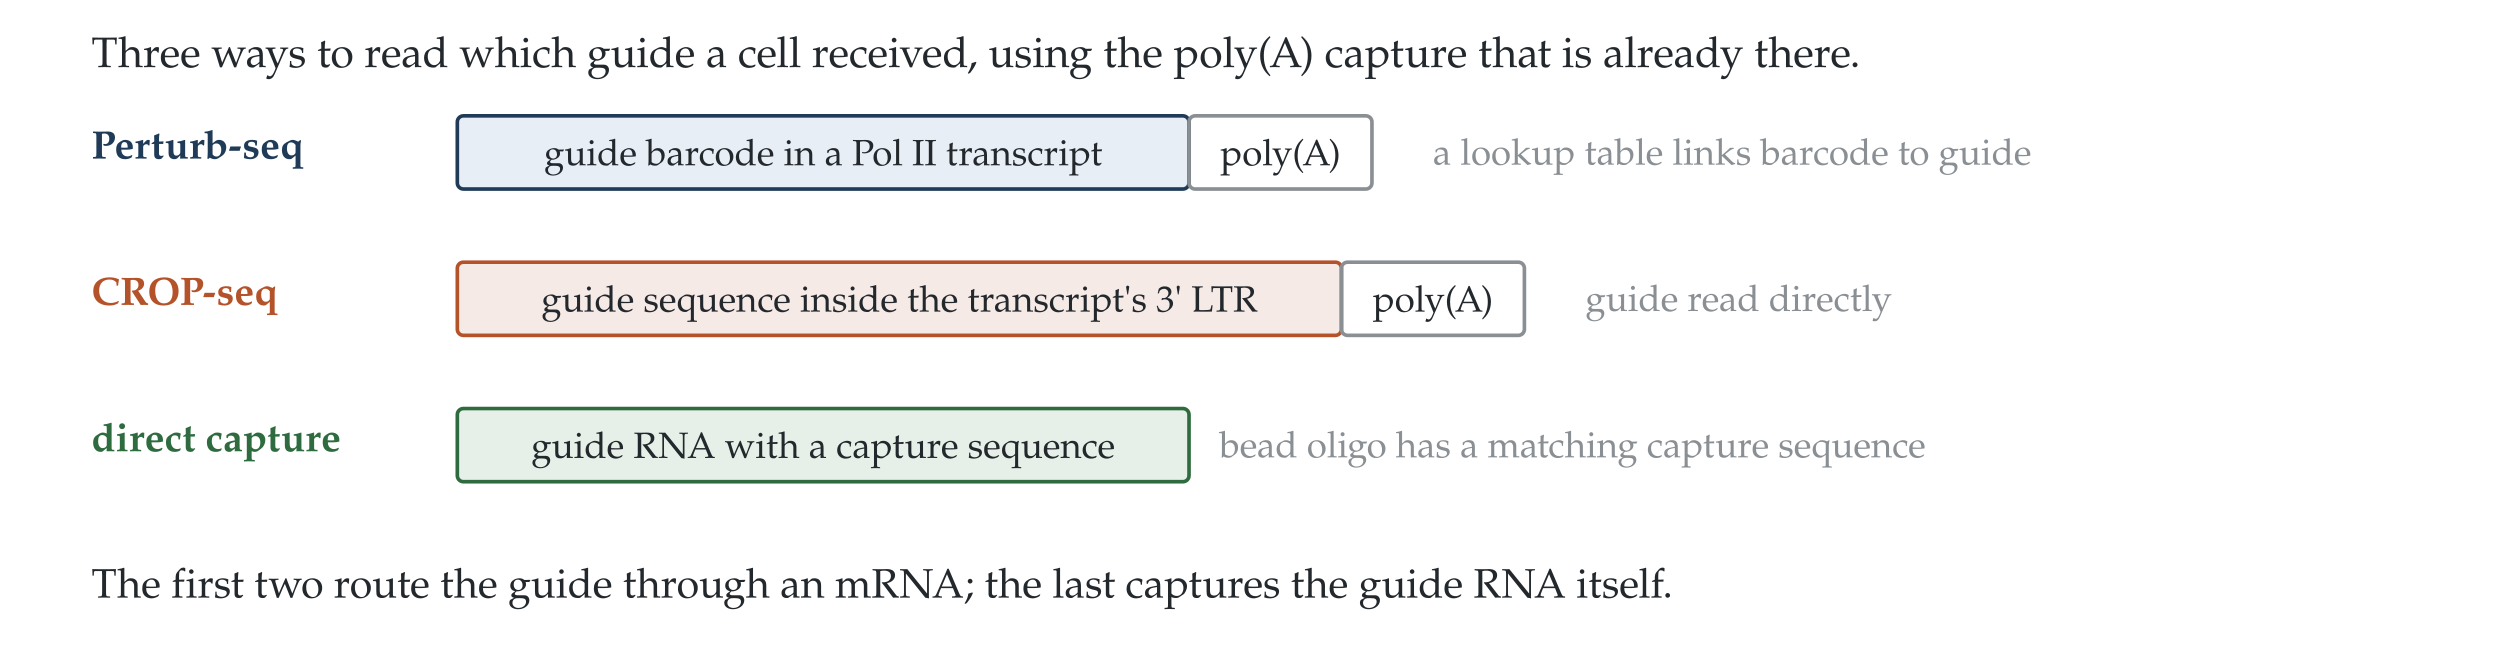
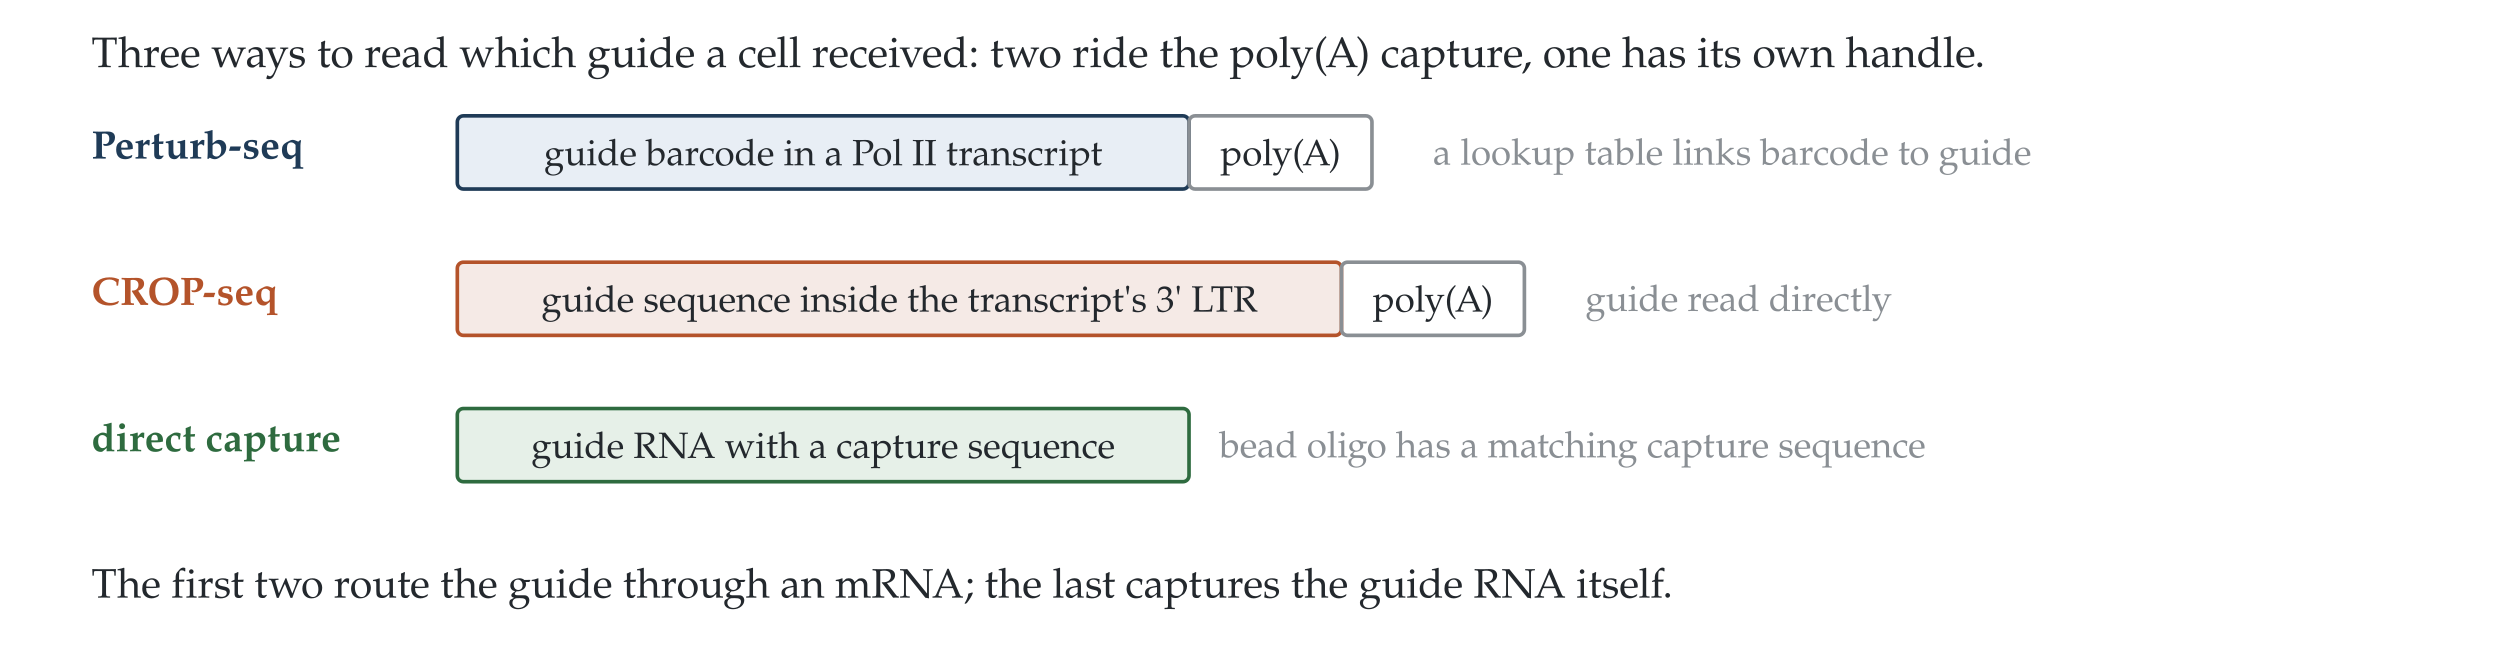
<svg xmlns="http://www.w3.org/2000/svg" viewBox="0 0 820 214" width="820" height="214" font-family="&quot;Palatino Linotype&quot;, &quot;Book Antiqua&quot;, Palatino, FreeSerif, serif" fill="#23282d">
  <rect width="820" height="214" fill="none" />
-   <text x="30" y="22" font-size="14" fill="#23282d">Three ways to read which guide a cell received, using the poly(A) capture that is already there.</text>
+   <text x="30" y="22" font-size="14" fill="#23282d">Three ways to read which guide a cell received: two ride the poly(A) capture, one has its own handle.</text>
  <text x="30" y="52" font-size="13" fill="#1f3b57" font-weight="bold">Perturb-seq</text>
  <rect x="150" y="38" width="240" height="24" rx="2" fill="#e8eef5" stroke="#1f3b57" stroke-width="1.2" />
  <text x="270.0" y="54.2" font-size="12" text-anchor="middle" fill="#23282d">guide barcode in a Pol II transcript</text>
  <rect x="390" y="38" width="60" height="24" rx="2" fill="none" stroke="#8a8f94" stroke-width="1.2" />
  <text x="420.0" y="54.2" font-size="12" text-anchor="middle" fill="#23282d">poly(A)</text>
  <text x="470" y="54" font-size="12" fill="#8a8f94">a lookup table links barcode to guide</text>
  <text x="30" y="100.0" font-size="13" fill="#b4532a" font-weight="bold">CROP-seq</text>
  <rect x="150" y="86" width="290" height="24" rx="2" fill="#f5eae6" stroke="#b4532a" stroke-width="1.2" />
  <text x="295.0" y="102.2" font-size="12" text-anchor="middle" fill="#23282d">guide sequence inside the transcript's 3' LTR</text>
  <rect x="440" y="86" width="60" height="24" rx="2" fill="none" stroke="#8a8f94" stroke-width="1.2" />
  <text x="470.0" y="102.2" font-size="12" text-anchor="middle" fill="#23282d">poly(A)</text>
  <text x="520" y="102" font-size="12" fill="#8a8f94">guide read directly</text>
  <text x="30" y="148.0" font-size="13" fill="#2e6b3f" font-weight="bold">direct capture</text>
  <rect x="150" y="134" width="240" height="24" rx="2" fill="#e6f0e8" stroke="#2e6b3f" stroke-width="1.2" />
  <text x="270.0" y="150.2" font-size="12" text-anchor="middle" fill="#23282d">guide RNA with a capture sequence</text>
  <text x="400" y="150" font-size="12" fill="#8a8f94">bead oligo has a matching capture sequence</text>
  <text x="30" y="196.0" font-size="13.5" fill="#23282d">The first two route the guide through an mRNA; the last captures the guide RNA itself.</text>
</svg>
